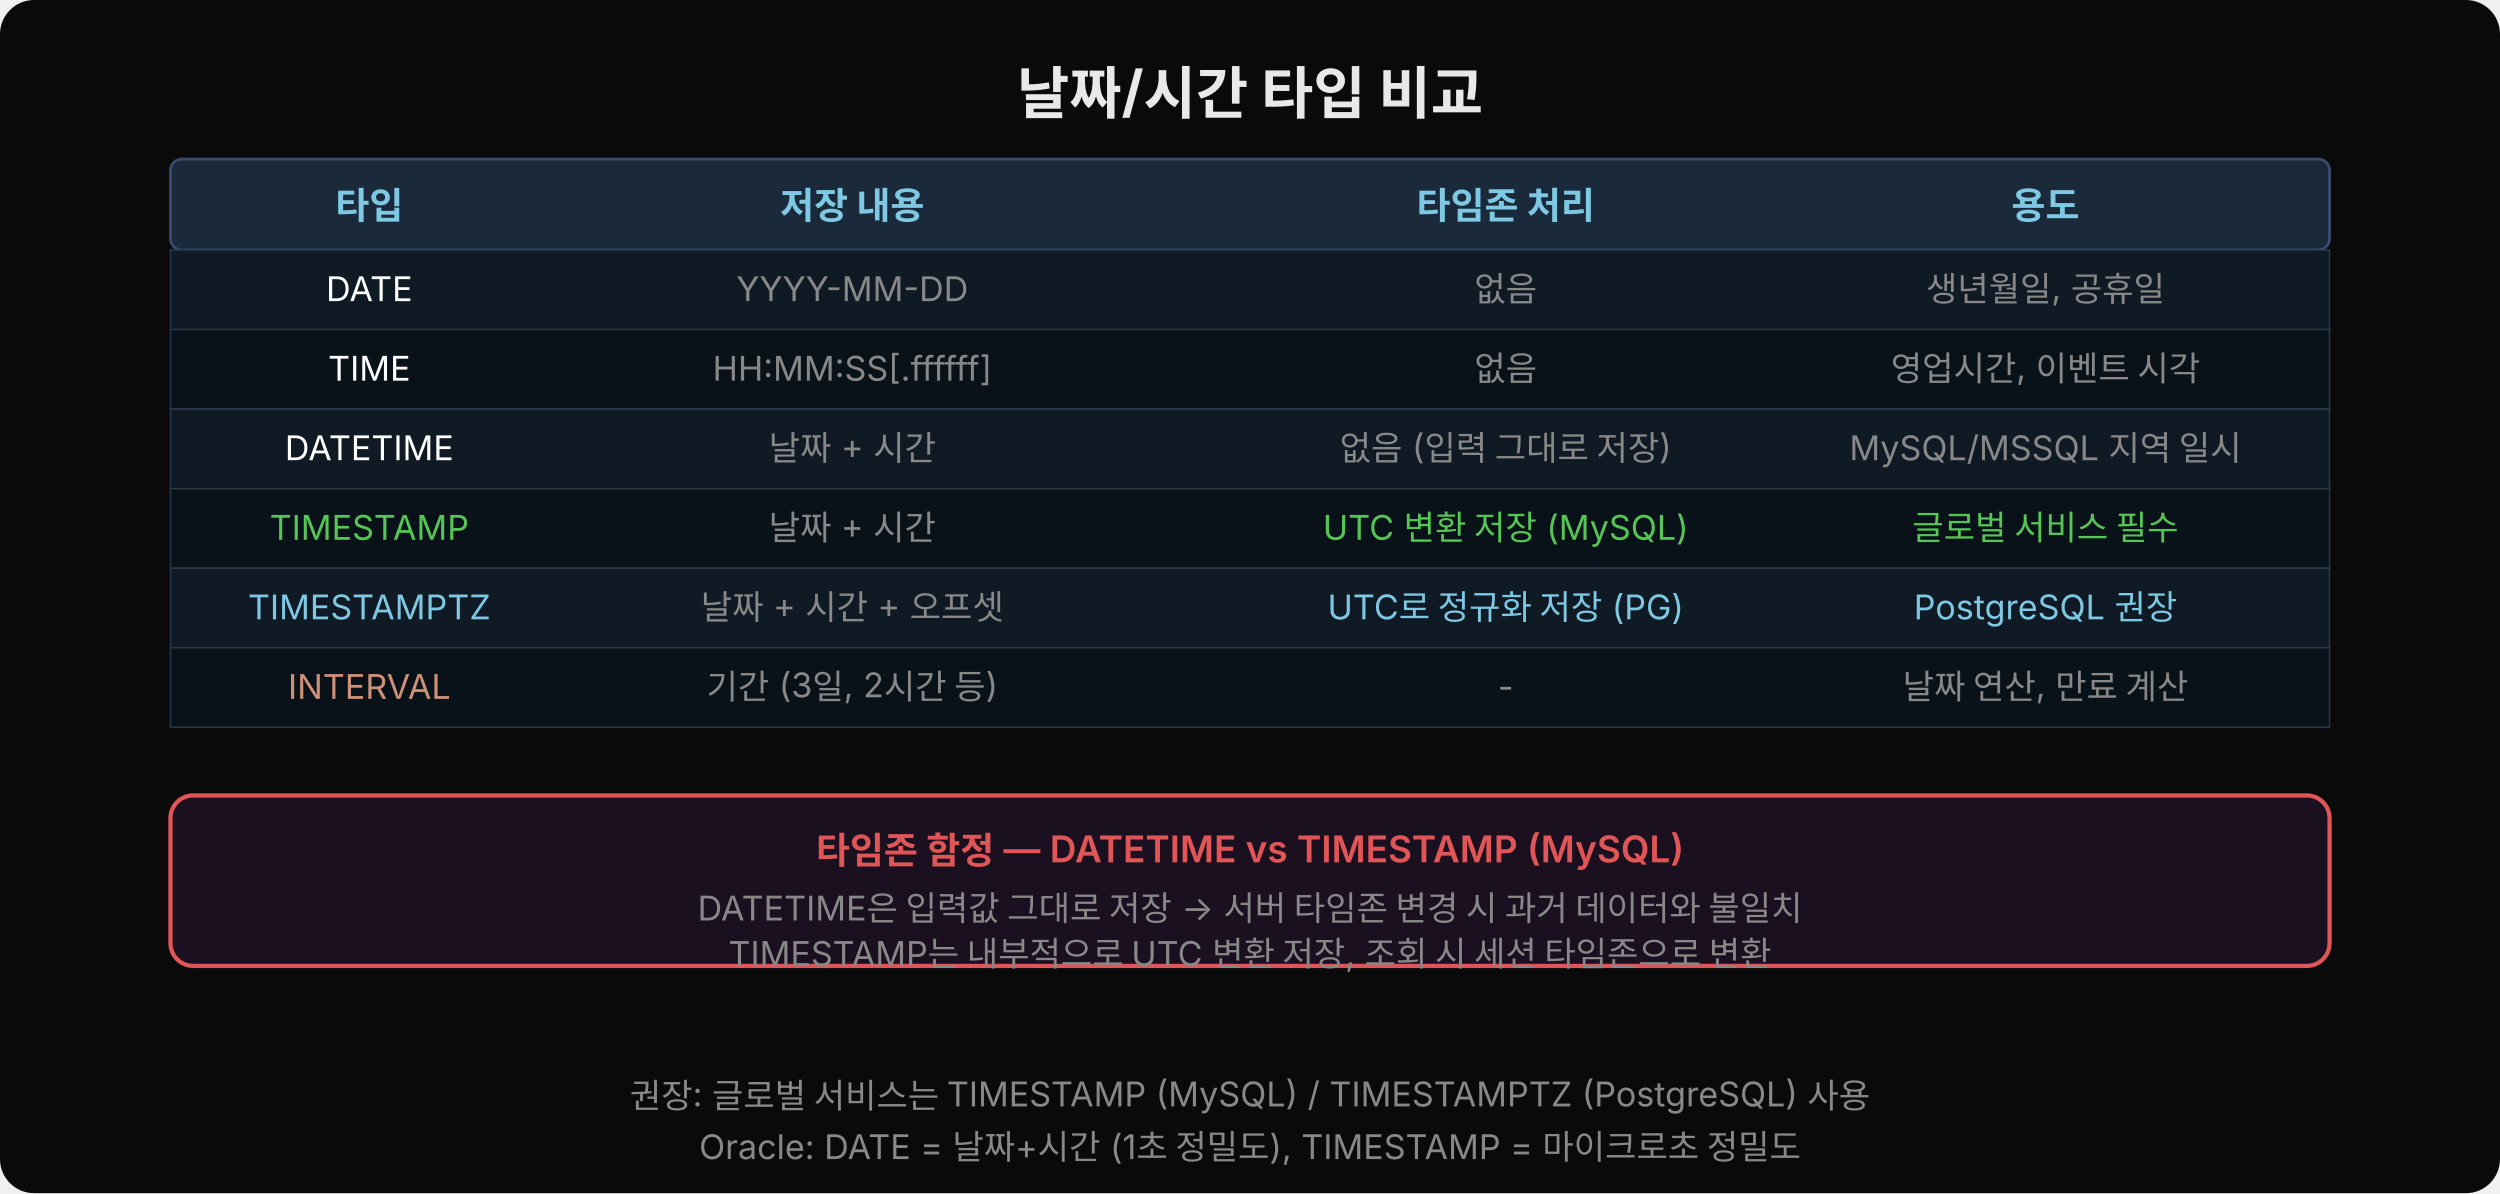
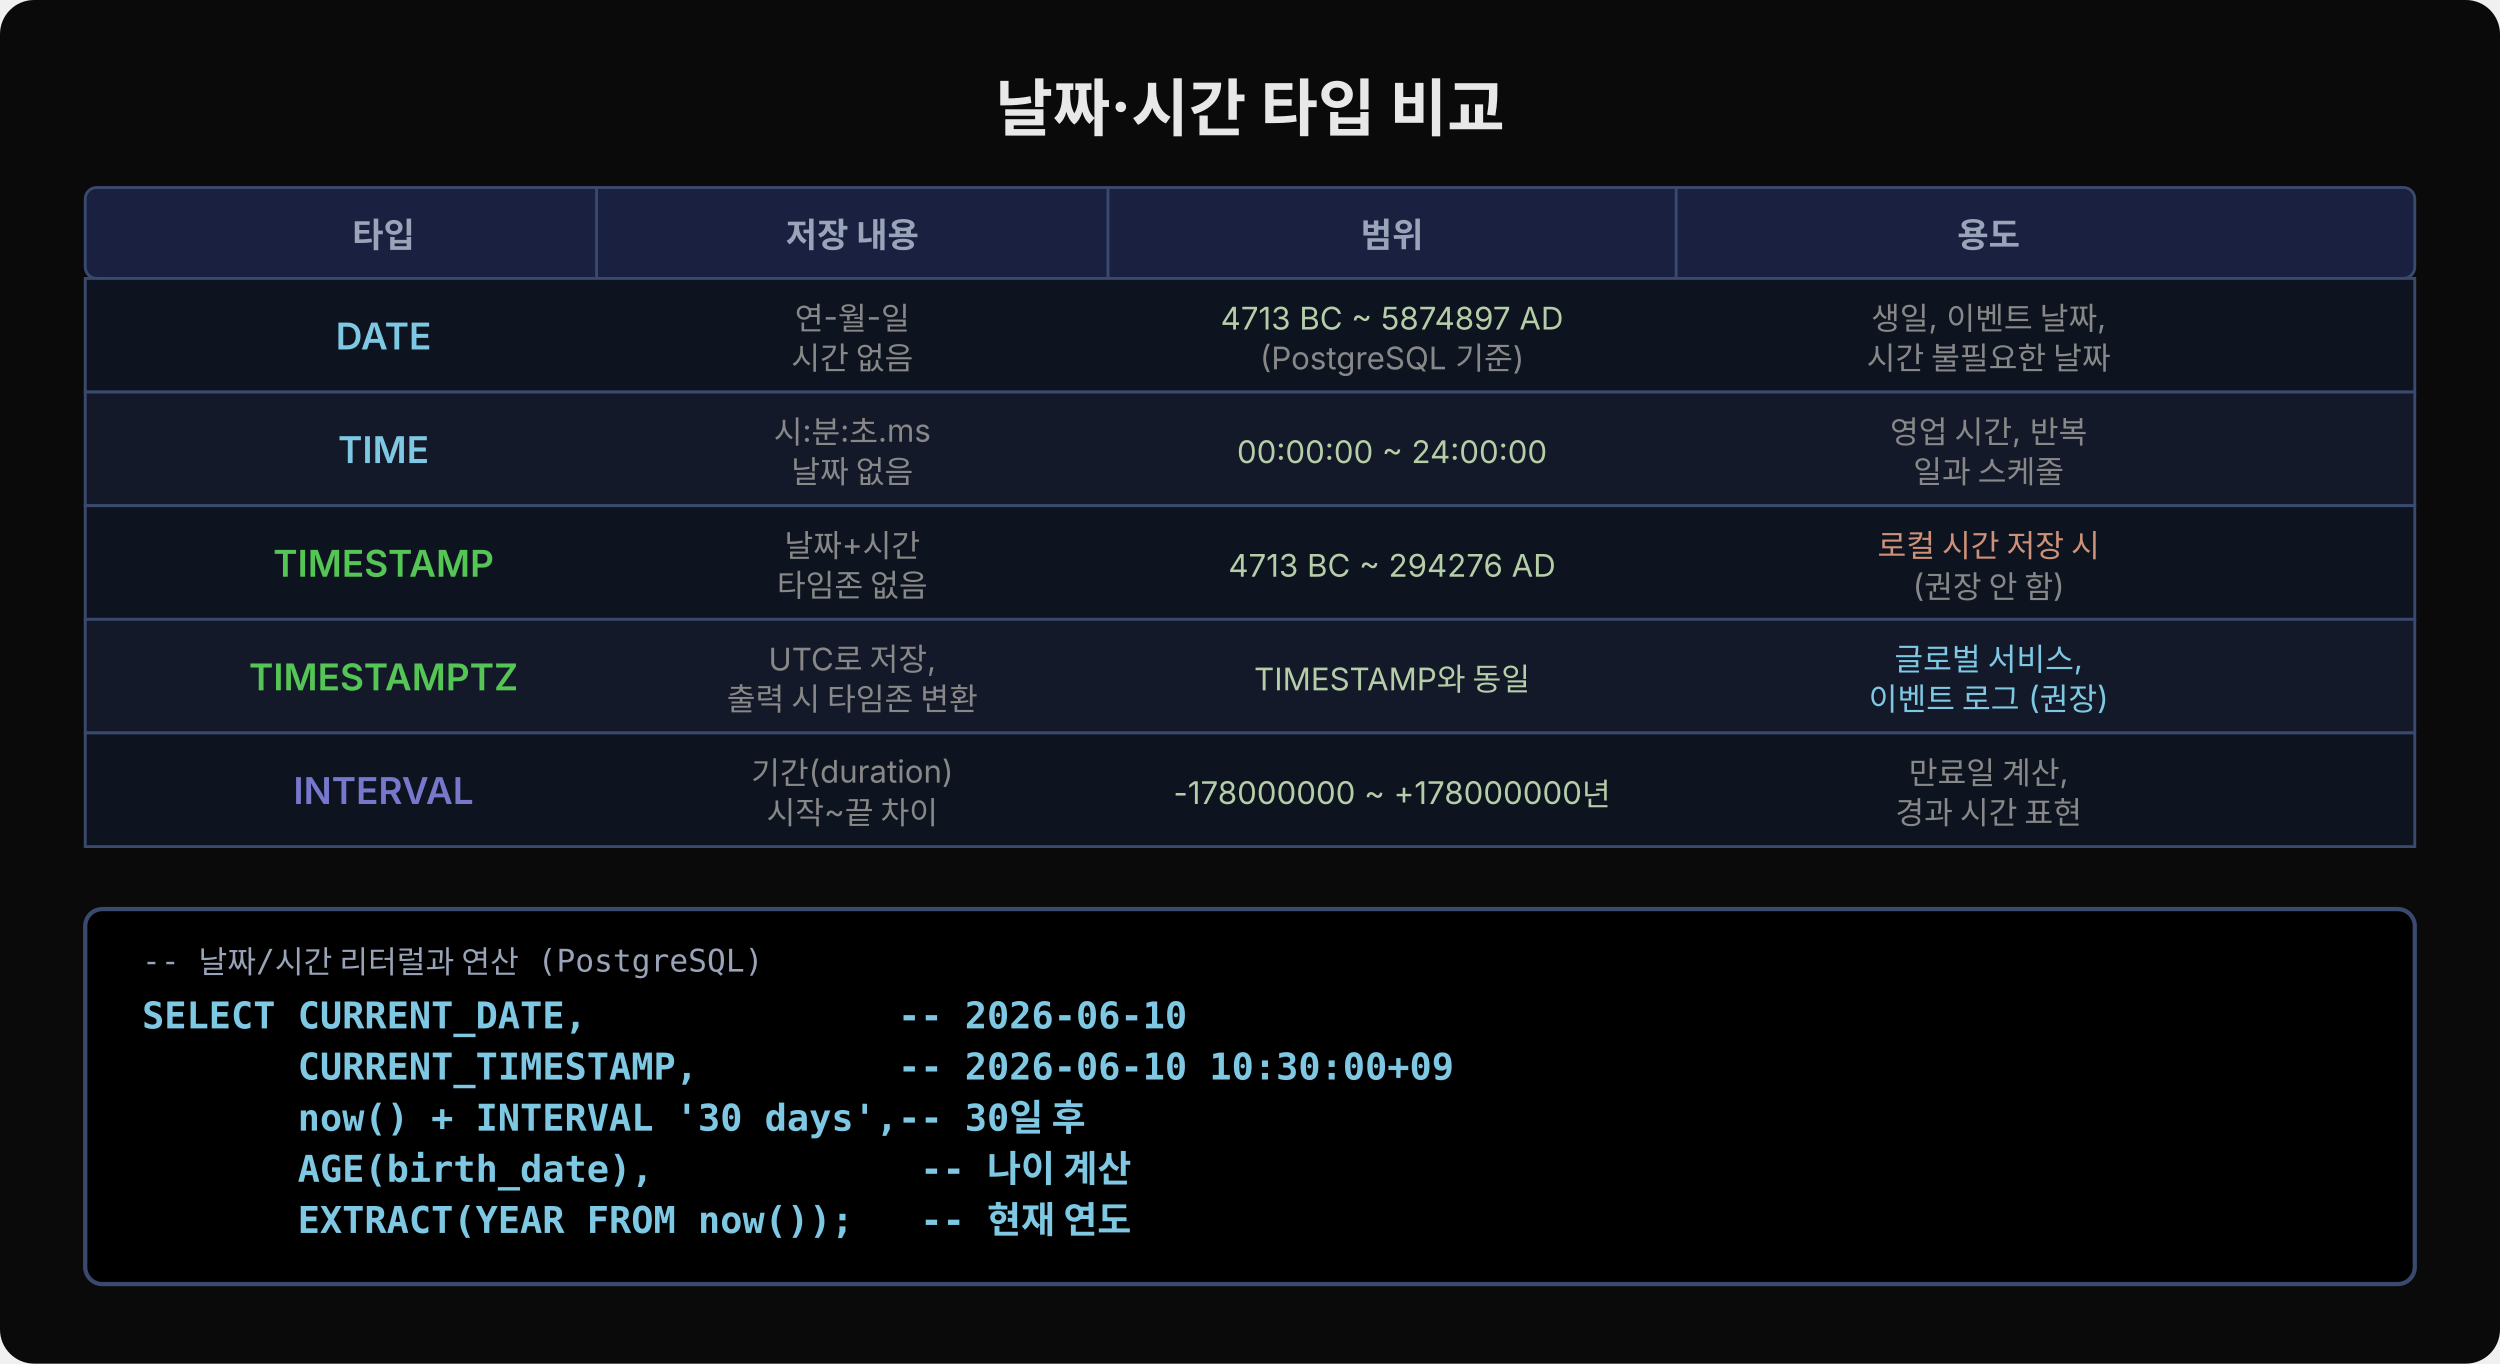
- <svg xmlns="http://www.w3.org/2000/svg" width="880" height="420" viewBox="0 0 880 420">
-   <rect width="880" height="420" fill="#0a0a0a" rx="12" />
-   <text x="440" y="40" font-family="'Wanted Sans Variable','Wanted Sans',-apple-system,sans-serif" font-size="20" font-weight="700" fill="#e8e8e8" text-anchor="middle">날짜/시간 타입 비교</text>
-   <rect x="60" y="56" width="760" height="32" rx="4" fill="#1a2a3a" stroke="#3a4a6e" stroke-width="1" />
-   <text x="130" y="77" font-family="'Wanted Sans Variable','Wanted Sans',-apple-system,sans-serif" font-size="13" font-weight="600" fill="#7ec8e3" text-anchor="middle">타입</text>
-   <text x="300" y="77" font-family="'Wanted Sans Variable','Wanted Sans',-apple-system,sans-serif" font-size="13" font-weight="600" fill="#7ec8e3" text-anchor="middle">저장 내용</text>
-   <text x="530" y="77" font-family="'Wanted Sans Variable','Wanted Sans',-apple-system,sans-serif" font-size="13" font-weight="600" fill="#7ec8e3" text-anchor="middle">타임존 처리</text>
-   <text x="720" y="77" font-family="'Wanted Sans Variable','Wanted Sans',-apple-system,sans-serif" font-size="13" font-weight="600" fill="#7ec8e3" text-anchor="middle">용도</text>
-   <rect x="60" y="88" width="760" height="28" fill="#0f1a24" stroke="#2a3a4e" stroke-width="0.5" />
-   <text x="130" y="106" font-family="'Wanted Sans Variable','Wanted Sans',-apple-system,sans-serif" font-size="12" fill="#ffffff" text-anchor="middle">DATE</text>
-   <text x="300" y="106" font-family="'Wanted Sans Variable','Wanted Sans',-apple-system,sans-serif" font-size="12" fill="#888" text-anchor="middle">YYYY-MM-DD</text>
-   <text x="530" y="106" font-family="'Wanted Sans Variable','Wanted Sans',-apple-system,sans-serif" font-size="12" fill="#888" text-anchor="middle">없음</text>
-   <text x="720" y="106" font-family="'Wanted Sans Variable','Wanted Sans',-apple-system,sans-serif" font-size="12" fill="#888" text-anchor="middle">생년월일, 공휴일</text>
-   <rect x="60" y="116" width="760" height="28" fill="#0a1219" stroke="#2a3a4e" stroke-width="0.5" />
-   <text x="130" y="134" font-family="'Wanted Sans Variable','Wanted Sans',-apple-system,sans-serif" font-size="12" fill="#ffffff" text-anchor="middle">TIME</text>
-   <text x="300" y="134" font-family="'Wanted Sans Variable','Wanted Sans',-apple-system,sans-serif" font-size="12" fill="#888" text-anchor="middle">HH:MM:SS[.ffffff]</text>
-   <text x="530" y="134" font-family="'Wanted Sans Variable','Wanted Sans',-apple-system,sans-serif" font-size="12" fill="#888" text-anchor="middle">없음</text>
-   <text x="720" y="134" font-family="'Wanted Sans Variable','Wanted Sans',-apple-system,sans-serif" font-size="12" fill="#888" text-anchor="middle">영업시간, 이벤트 시각</text>
-   <rect x="60" y="144" width="760" height="28" fill="#0f1a24" stroke="#2a3a4e" stroke-width="0.5" />
-   <text x="130" y="162" font-family="'Wanted Sans Variable','Wanted Sans',-apple-system,sans-serif" font-size="12" fill="#ffffff" text-anchor="middle">DATETIME</text>
-   <text x="300" y="162" font-family="'Wanted Sans Variable','Wanted Sans',-apple-system,sans-serif" font-size="12" fill="#888" text-anchor="middle">날짜 + 시간</text>
-   <text x="530" y="162" font-family="'Wanted Sans Variable','Wanted Sans',-apple-system,sans-serif" font-size="12" fill="#888" text-anchor="middle">없음 (입력 그대로 저장)</text>
-   <text x="720" y="162" font-family="'Wanted Sans Variable','Wanted Sans',-apple-system,sans-serif" font-size="12" fill="#888" text-anchor="middle">MySQL/MSSQL 지역 일시</text>
-   <rect x="60" y="172" width="760" height="28" fill="#0a1219" stroke="#2a3a4e" stroke-width="0.5" />
-   <text x="130" y="190" font-family="'Wanted Sans Variable','Wanted Sans',-apple-system,sans-serif" font-size="12" fill="#55c555" text-anchor="middle">TIMESTAMP</text>
-   <text x="300" y="190" font-family="'Wanted Sans Variable','Wanted Sans',-apple-system,sans-serif" font-size="12" fill="#888" text-anchor="middle">날짜 + 시간</text>
-   <text x="530" y="190" font-family="'Wanted Sans Variable','Wanted Sans',-apple-system,sans-serif" font-size="12" fill="#55c555" text-anchor="middle">UTC 변환 저장 (MySQL)</text>
-   <text x="720" y="190" font-family="'Wanted Sans Variable','Wanted Sans',-apple-system,sans-serif" font-size="12" fill="#55c555" text-anchor="middle">글로벌 서비스 필수</text>
-   <rect x="60" y="200" width="760" height="28" fill="#0f1a24" stroke="#2a3a4e" stroke-width="0.5" />
-   <text x="130" y="218" font-family="'Wanted Sans Variable','Wanted Sans',-apple-system,sans-serif" font-size="12" fill="#7ec8e3" text-anchor="middle">TIMESTAMPTZ</text>
-   <text x="300" y="218" font-family="'Wanted Sans Variable','Wanted Sans',-apple-system,sans-serif" font-size="12" fill="#888" text-anchor="middle">날짜 + 시간 + 오프셋</text>
-   <text x="530" y="218" font-family="'Wanted Sans Variable','Wanted Sans',-apple-system,sans-serif" font-size="12" fill="#7ec8e3" text-anchor="middle">UTC로 정규화 저장 (PG)</text>
-   <text x="720" y="218" font-family="'Wanted Sans Variable','Wanted Sans',-apple-system,sans-serif" font-size="12" fill="#7ec8e3" text-anchor="middle">PostgreSQL 권장</text>
-   <rect x="60" y="228" width="760" height="28" fill="#0a1219" stroke="#2a3a4e" stroke-width="0.5" />
-   <text x="130" y="246" font-family="'Wanted Sans Variable','Wanted Sans',-apple-system,sans-serif" font-size="12" fill="#ce9178" text-anchor="middle">INTERVAL</text>
-   <text x="300" y="246" font-family="'Wanted Sans Variable','Wanted Sans',-apple-system,sans-serif" font-size="12" fill="#888" text-anchor="middle">기간 (3일, 2시간 등)</text>
-   <text x="530" y="246" font-family="'Wanted Sans Variable','Wanted Sans',-apple-system,sans-serif" font-size="12" fill="#888" text-anchor="middle">-</text>
-   <text x="720" y="246" font-family="'Wanted Sans Variable','Wanted Sans',-apple-system,sans-serif" font-size="12" fill="#888" text-anchor="middle">날짜 연산, 만료 계산</text>
-   <rect x="60" y="280" width="760" height="60" rx="8" fill="#1a1020" stroke="#e05555" stroke-width="1.5" />
-   <text x="440" y="304" font-family="'Wanted Sans Variable','Wanted Sans',-apple-system,sans-serif" font-size="13" font-weight="600" fill="#e05555" text-anchor="middle">타임존 함정 — DATETIME vs TIMESTAMP (MySQL)</text>
-   <text x="440" y="324" font-family="'Wanted Sans Variable','Wanted Sans',-apple-system,sans-serif" font-size="12" fill="#888" text-anchor="middle">DATETIME은 입력값 그대로 저장 → 서버 타임존 변경 시 과거 데이터와 불일치</text>
-   <text x="440" y="340" font-family="'Wanted Sans Variable','Wanted Sans',-apple-system,sans-serif" font-size="12" fill="#888" text-anchor="middle">TIMESTAMP는 내부적으로 UTC 변환 저장, 조회 시 세션 타임존으로 변환</text>
-   <text x="440" y="390" font-family="'Wanted Sans Variable','Wanted Sans',-apple-system,sans-serif" font-size="12" fill="#888" text-anchor="middle">권장: 글로벌 서비스는 TIMESTAMP (MySQL) / TIMESTAMPTZ (PostgreSQL) 사용</text>
-   <text x="440" y="408" font-family="'Wanted Sans Variable','Wanted Sans',-apple-system,sans-serif" font-size="12" fill="#888" text-anchor="middle">Oracle: DATE = 날짜+시간 (1초 정밀도), TIMESTAMP = 마이크로초 정밀도</text>
+ <svg xmlns="http://www.w3.org/2000/svg" width="880" viewBox="0 0 880 480" font-family="'Wanted Sans Variable','Wanted Sans',-apple-system,sans-serif">
+   <rect width="880" height="480" fill="#0a0a0a" rx="12" />
+   <text x="440" y="46" text-anchor="middle" font-size="22" font-weight="700" fill="#e8e8e8">날짜·시간 타입 비교</text>
+   <rect x="30" y="66" width="820" height="32" fill="#192040" rx="4" stroke="#3a4a6e" stroke-width="1" />
+   <text x="135" y="87" text-anchor="middle" font-size="12" font-weight="700" fill="#9aa4b8">타입</text>
+   <text x="300" y="87" text-anchor="middle" font-size="12" font-weight="700" fill="#9aa4b8">저장 내용</text>
+   <text x="490" y="87" text-anchor="middle" font-size="12" font-weight="700" fill="#9aa4b8">범위</text>
+   <text x="700" y="87" text-anchor="middle" font-size="12" font-weight="700" fill="#9aa4b8">용도</text>
+   <line x1="210" y1="66" x2="210" y2="298" stroke="#3a4a6e" stroke-width="1" />
+   <line x1="390" y1="66" x2="390" y2="298" stroke="#3a4a6e" stroke-width="1" />
+   <line x1="590" y1="66" x2="590" y2="298" stroke="#3a4a6e" stroke-width="1" />
+   <rect x="30" y="98" width="820" height="40" fill="#0d1420" stroke="#3a4a6e" stroke-width="1" />
+   <text x="135" y="123" text-anchor="middle" font-size="13" fill="#7ec8e3" font-weight="600">DATE</text>
+   <text x="300" y="116" text-anchor="middle" font-size="11" fill="#888">연-월-일</text>
+   <text x="300" y="130" text-anchor="middle" font-size="11" fill="#888">시간 없음</text>
+   <text x="490" y="116" text-anchor="middle" font-size="11" fill="#b5cea8">4713 BC ~ 5874897 AD</text>
+   <text x="490" y="130" text-anchor="middle" font-size="11" fill="#888">(PostgreSQL 기준)</text>
+   <text x="700" y="116" text-anchor="middle" font-size="11" fill="#888">생일, 이벤트 날짜,</text>
+   <text x="700" y="130" text-anchor="middle" font-size="11" fill="#888">시간 불필요한 날짜</text>
+   <rect x="30" y="138" width="820" height="40" fill="#131928" stroke="#3a4a6e" stroke-width="1" />
+   <text x="135" y="163" text-anchor="middle" font-size="13" fill="#7ec8e3" font-weight="600">TIME</text>
+   <text x="300" y="156" text-anchor="middle" font-size="11" fill="#888">시:분:초.ms</text>
+   <text x="300" y="170" text-anchor="middle" font-size="11" fill="#888">날짜 없음</text>
+   <text x="490" y="163" text-anchor="middle" font-size="11" fill="#b5cea8">00:00:00 ~ 24:00:00</text>
+   <text x="700" y="156" text-anchor="middle" font-size="11" fill="#888">영업 시간, 반복</text>
+   <text x="700" y="170" text-anchor="middle" font-size="11" fill="#888">일과 스케줄</text>
+   <rect x="30" y="178" width="820" height="40" fill="#0d1420" stroke="#3a4a6e" stroke-width="1" />
+   <text x="135" y="203" text-anchor="middle" font-size="13" fill="#55c555" font-weight="600">TIMESTAMP</text>
+   <text x="300" y="196" text-anchor="middle" font-size="11" fill="#888">날짜+시간</text>
+   <text x="300" y="210" text-anchor="middle" font-size="11" fill="#888">타임존 없음</text>
+   <text x="490" y="203" text-anchor="middle" font-size="11" fill="#b5cea8">4713 BC ~ 294276 AD</text>
+   <text x="700" y="196" text-anchor="middle" font-size="11" fill="#ce9178">로컬 시간 저장 시</text>
+   <text x="700" y="210" text-anchor="middle" font-size="11" fill="#888">(권장 안 함)</text>
+   <rect x="30" y="218" width="820" height="40" fill="#131928" stroke="#3a4a6e" stroke-width="1" />
+   <text x="135" y="243" text-anchor="middle" font-size="13" fill="#55c555" font-weight="600">TIMESTAMPTZ</text>
+   <text x="300" y="236" text-anchor="middle" font-size="11" fill="#888">UTC로 저장,</text>
+   <text x="300" y="250" text-anchor="middle" font-size="11" fill="#888">출력 시 타임존 변환</text>
+   <text x="490" y="243" text-anchor="middle" font-size="11" fill="#b5cea8">TIMESTAMP와 동일</text>
+   <text x="700" y="236" text-anchor="middle" font-size="11" fill="#7ec8e3">글로벌 서비스,</text>
+   <text x="700" y="250" text-anchor="middle" font-size="11" fill="#7ec8e3">이벤트 로그 (권장)</text>
+   <rect x="30" y="258" width="820" height="40" fill="#0d1420" stroke="#3a4a6e" stroke-width="1" />
+   <text x="135" y="283" text-anchor="middle" font-size="13" fill="#7777cc" font-weight="600">INTERVAL</text>
+   <text x="300" y="276" text-anchor="middle" font-size="11" fill="#888">기간(duration)</text>
+   <text x="300" y="290" text-anchor="middle" font-size="11" fill="#888">시작~끝 차이</text>
+   <text x="490" y="283" text-anchor="middle" font-size="11" fill="#b5cea8">-178000000 ~ +178000000년</text>
+   <text x="700" y="276" text-anchor="middle" font-size="11" fill="#888">만료일 계산,</text>
+   <text x="700" y="290" text-anchor="middle" font-size="11" fill="#888">경과 시간 표현</text>
+   <rect x="30" y="320" width="820" height="132" fill="#000000" rx="6" stroke="#3a4a6e" stroke-width="1.5" />
+   <text x="50" y="342" font-size="11" fill="#9aa4b8" font-family="'JetBrains Mono','Menlo',monospace">-- 날짜/시간 리터럴과 연산 (PostgreSQL)</text>
+   <text x="50" y="362" font-size="13" fill="#7ec8e3" font-weight="600" font-family="'JetBrains Mono','Menlo',monospace" xml:space="preserve">SELECT CURRENT_DATE,              -- 2026-06-10</text>
+   <text x="50" y="380" font-size="13" fill="#7ec8e3" font-weight="600" font-family="'JetBrains Mono','Menlo',monospace" xml:space="preserve">       CURRENT_TIMESTAMP,         -- 2026-06-10 10:30:00+09</text>
+   <text x="50" y="398" font-size="13" fill="#7ec8e3" font-weight="600" font-family="'JetBrains Mono','Menlo',monospace" xml:space="preserve">       now() + INTERVAL '30 days',-- 30일 후</text>
+   <text x="50" y="416" font-size="13" fill="#7ec8e3" font-weight="600" font-family="'JetBrains Mono','Menlo',monospace" xml:space="preserve">       AGE(birth_date),            -- 나이 계산</text>
+   <text x="50" y="434" font-size="13" fill="#7ec8e3" font-weight="600" font-family="'JetBrains Mono','Menlo',monospace" xml:space="preserve">       EXTRACT(YEAR FROM now());   -- 현재 연도</text>
</svg>
